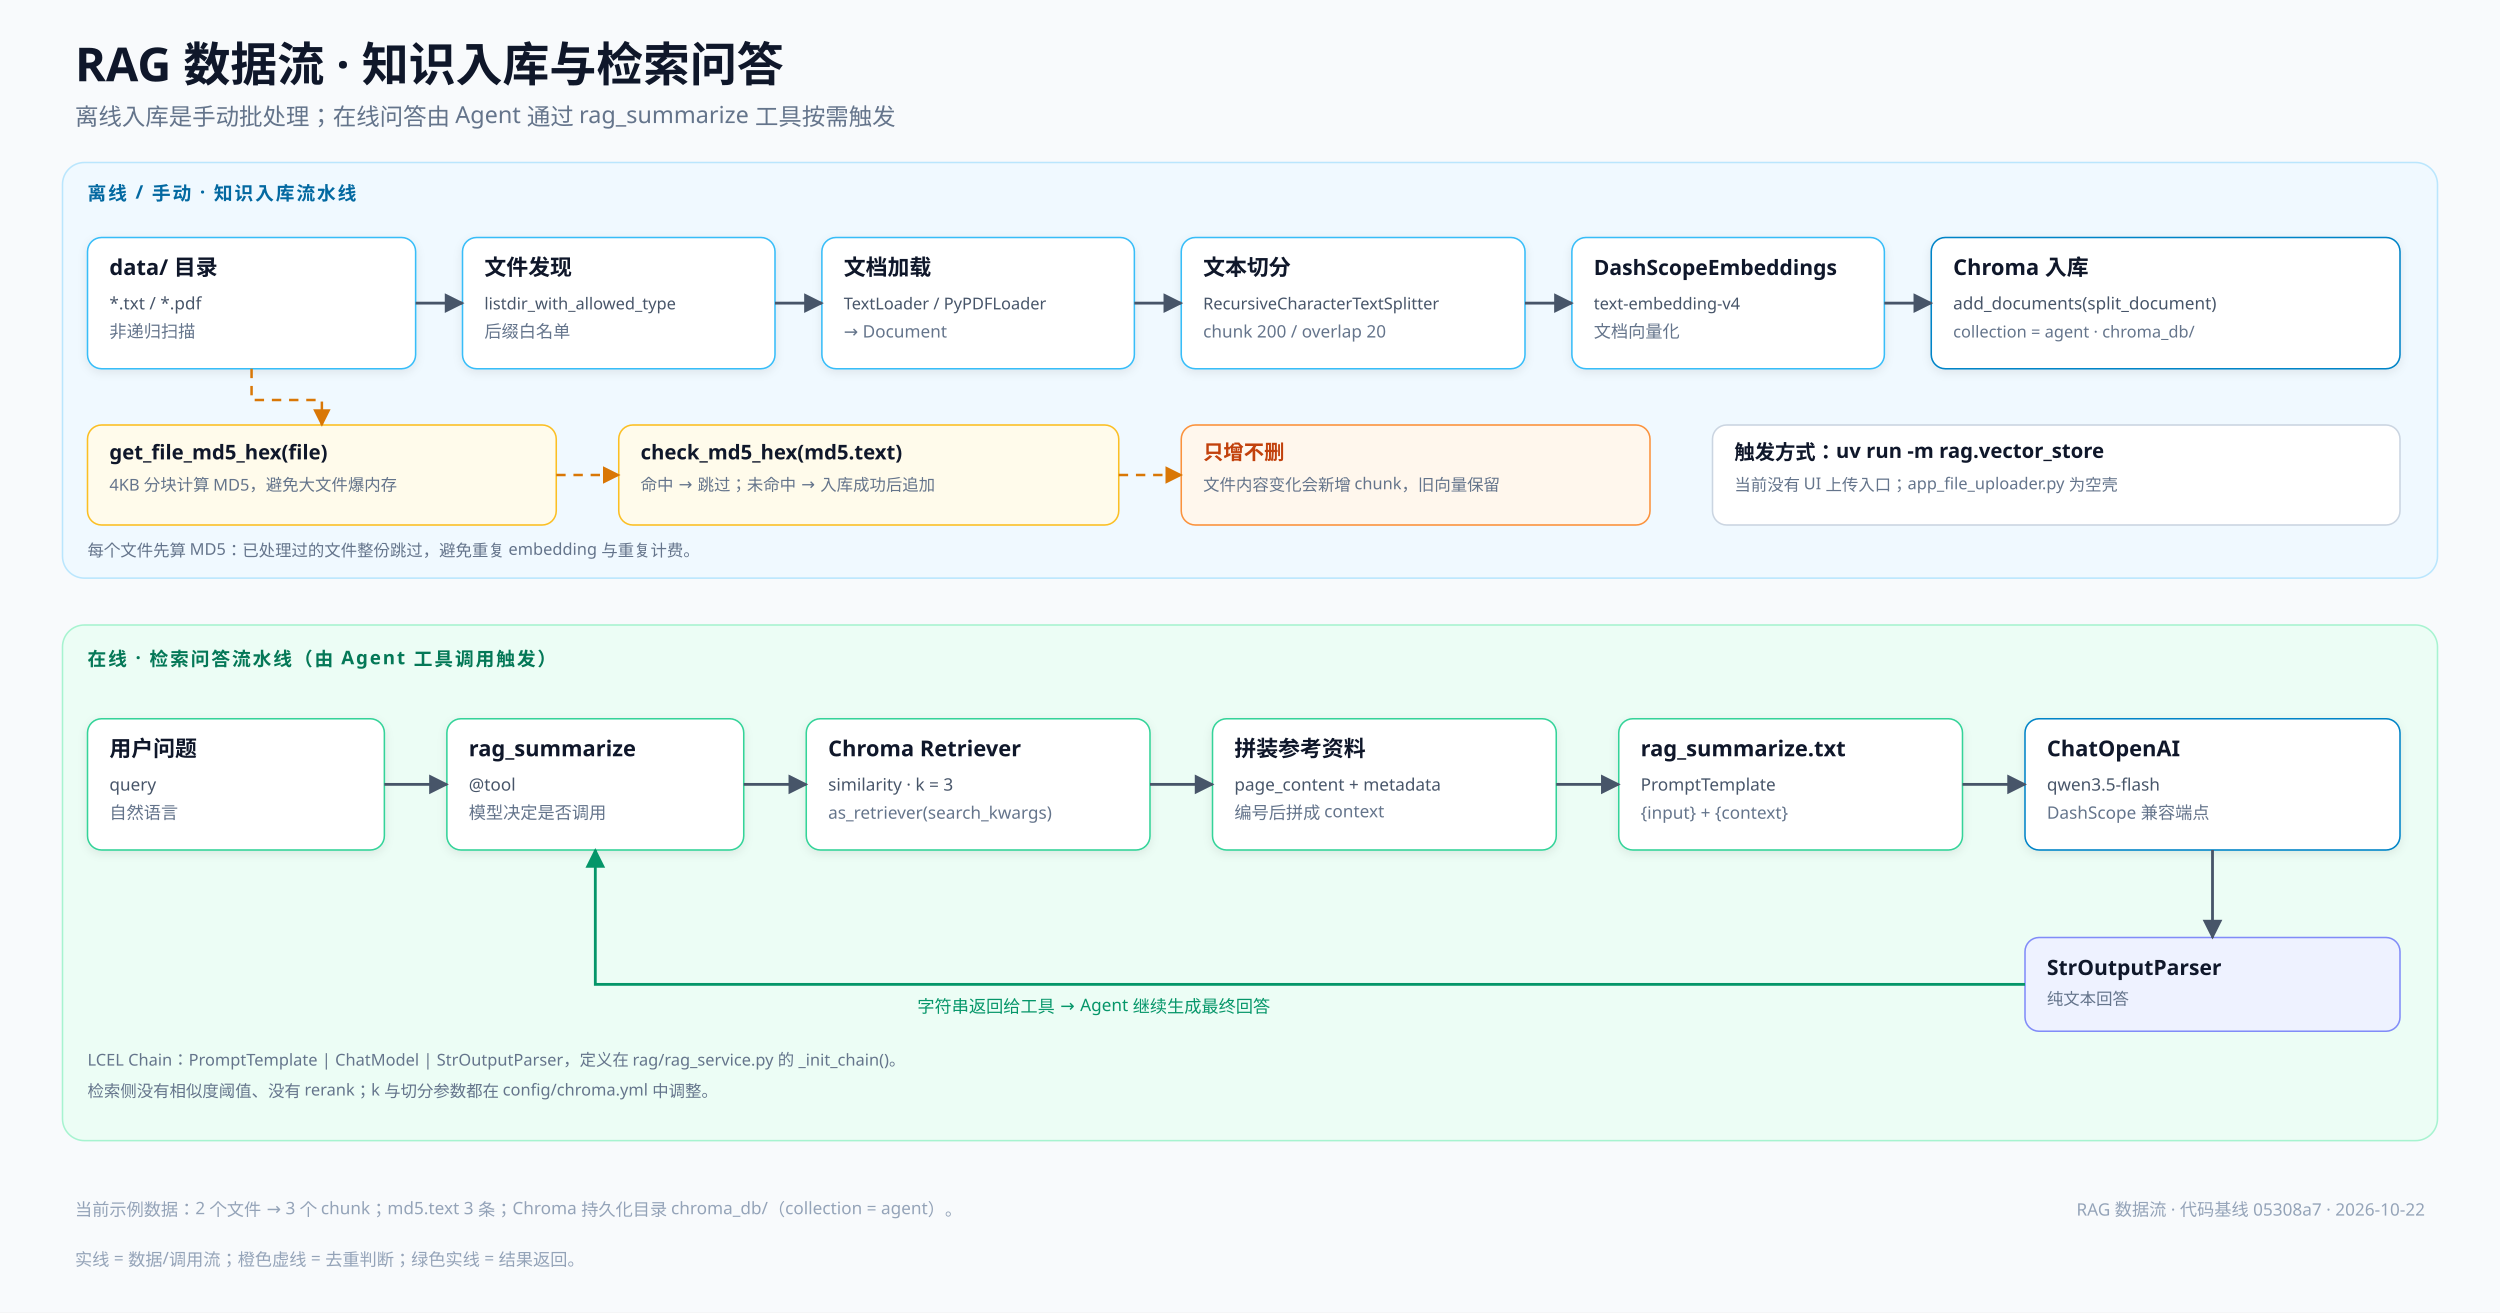
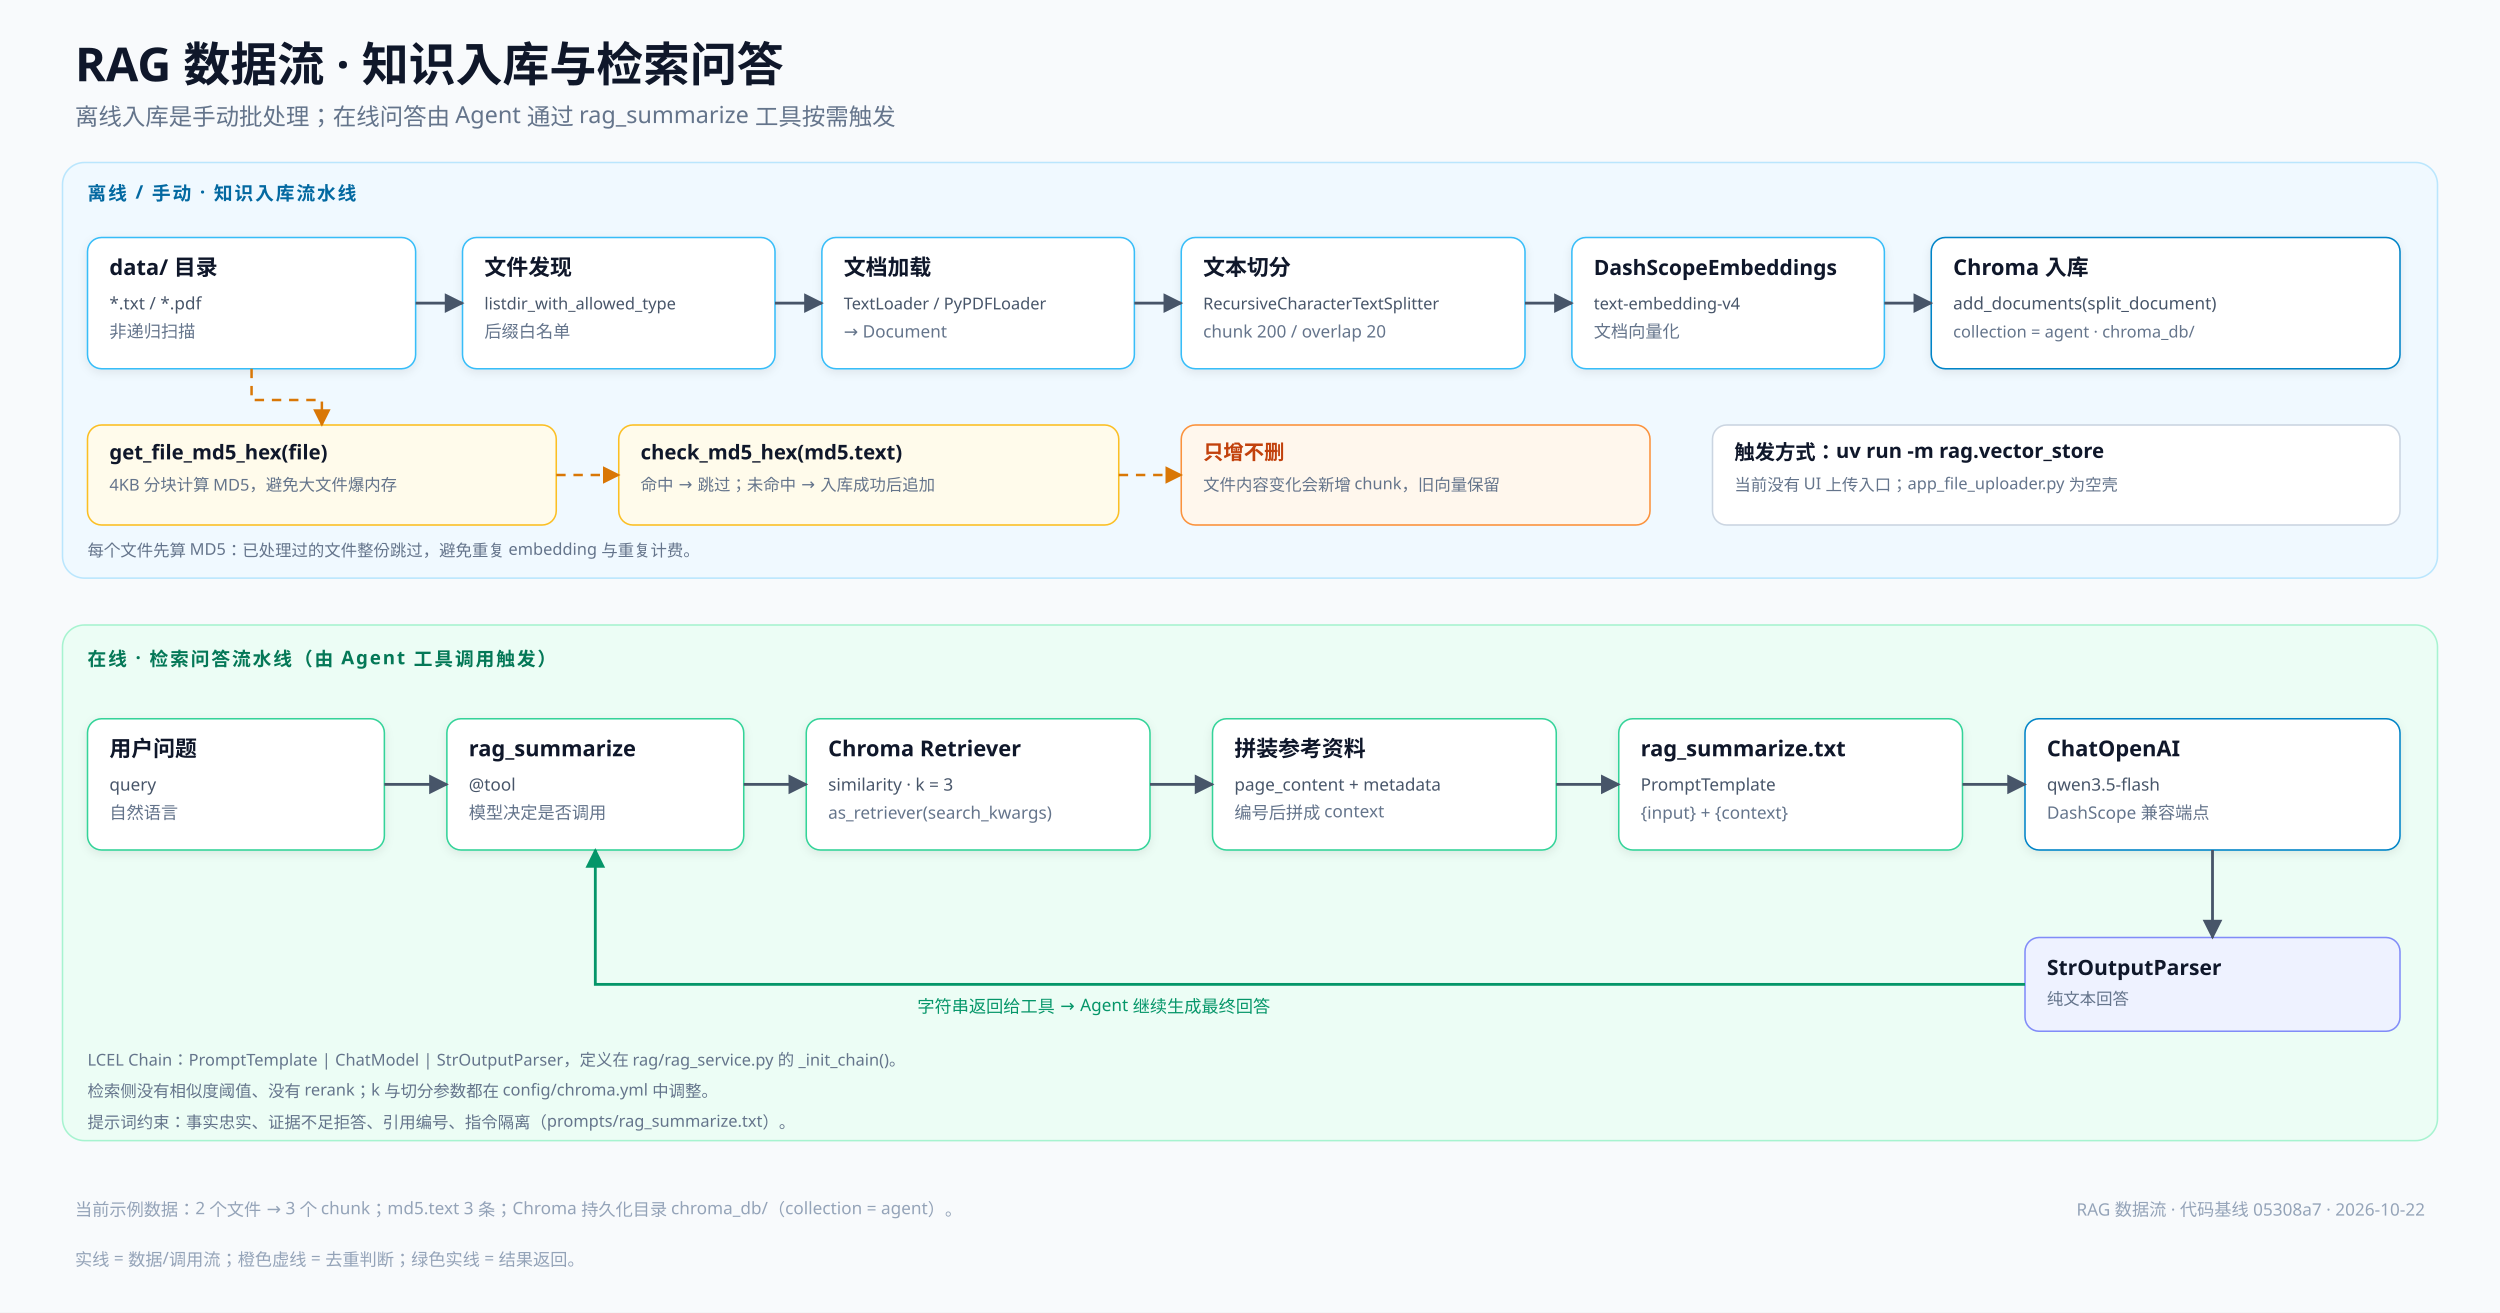
<svg xmlns="http://www.w3.org/2000/svg" width="1600" height="840" viewBox="0 0 1600 840" role="img" aria-labelledby="ragTitle ragDesc">
  <defs>
    <marker id="arrow" viewBox="0 0 10 10" refX="9" refY="5" markerWidth="7" markerHeight="7" orient="auto">
      <path d="M 0 0 L 10 5 L 0 10 z" fill="#475569" />
    </marker>
    <marker id="arrowDash" viewBox="0 0 10 10" refX="9" refY="5" markerWidth="7" markerHeight="7" orient="auto">
      <path d="M 0 0 L 10 5 L 0 10 z" fill="#d97706" />
    </marker>
    <marker id="arrowBack" viewBox="0 0 10 10" refX="9" refY="5" markerWidth="7" markerHeight="7" orient="auto">
      <path d="M 0 0 L 10 5 L 0 10 z" fill="#059669" />
    </marker>
    <filter id="shadow" x="-10%" y="-10%" width="120%" height="120%">
      <feDropShadow dx="0" dy="2" stdDeviation="3" flood-color="#0f172a" flood-opacity="0.08" />
    </filter>
  </defs>
  <rect width="1600" height="840" fill="#f8fafc" />
  <g font-family="Microsoft YaHei, PingFang SC, Segoe UI, sans-serif">
    <text x="48" y="52" font-size="30" font-weight="700" fill="#0f172a">RAG 数据流 · 知识入库与检索问答</text>
    <text x="48" y="80" font-size="15" fill="#64748b">离线入库是手动批处理；在线问答由 Agent 通过 rag_summarize 工具按需触发</text>
    <rect x="40" y="104" width="1520" height="266" rx="14" fill="#f0f9ff" stroke="#bae6fd" />
    <text x="56" y="128" font-size="12" font-weight="600" fill="#0369a1" letter-spacing="1.2">离线 / 手动 · 知识入库流水线</text>
    <rect x="56" y="152" width="210" height="84" rx="9" fill="#ffffff" stroke="#38bdf8" filter="url(#shadow)" />
    <text x="70" y="176" font-size="14" font-weight="700" fill="#0f172a">data/ 目录</text>
    <text x="70" y="198" font-size="11" fill="#475569">*.txt / *.pdf</text>
    <text x="70" y="216" font-size="11" fill="#64748b">非递归扫描</text>
    <rect x="296" y="152" width="200" height="84" rx="9" fill="#ffffff" stroke="#38bdf8" filter="url(#shadow)" />
    <text x="310" y="176" font-size="14" font-weight="700" fill="#0f172a">文件发现</text>
    <text x="310" y="198" font-size="10.5" fill="#475569">listdir_with_allowed_type</text>
    <text x="310" y="216" font-size="11" fill="#64748b">后缀白名单</text>
    <rect x="526" y="152" width="200" height="84" rx="9" fill="#ffffff" stroke="#38bdf8" filter="url(#shadow)" />
    <text x="540" y="176" font-size="14" font-weight="700" fill="#0f172a">文档加载</text>
    <text x="540" y="198" font-size="10.5" fill="#475569">TextLoader / PyPDFLoader</text>
    <text x="540" y="216" font-size="11" fill="#64748b">→ Document</text>
    <rect x="756" y="152" width="220" height="84" rx="9" fill="#ffffff" stroke="#38bdf8" filter="url(#shadow)" />
    <text x="770" y="176" font-size="14" font-weight="700" fill="#0f172a">文本切分</text>
    <text x="770" y="198" font-size="10.5" fill="#475569">RecursiveCharacterTextSplitter</text>
    <text x="770" y="216" font-size="11" fill="#64748b">chunk 200 / overlap 20</text>
    <rect x="1006" y="152" width="200" height="84" rx="9" fill="#ffffff" stroke="#38bdf8" filter="url(#shadow)" />
    <text x="1020" y="176" font-size="13.5" font-weight="700" fill="#0f172a">DashScopeEmbeddings</text>
    <text x="1020" y="198" font-size="10.5" fill="#475569">text-embedding-v4</text>
    <text x="1020" y="216" font-size="11" fill="#64748b">文档向量化</text>
    <rect x="1236" y="152" width="300" height="84" rx="9" fill="#ffffff" stroke="#0284c7" filter="url(#shadow)" />
    <text x="1250" y="176" font-size="14" font-weight="700" fill="#0f172a">Chroma 入库</text>
    <text x="1250" y="198" font-size="11" fill="#475569">add_documents(split_document)</text>
    <text x="1250" y="216" font-size="10.5" fill="#64748b">collection = agent · chroma_db/</text>
    <path d="M266 194 H296" fill="none" stroke="#475569" stroke-width="1.8" marker-end="url(#arrow)" />
    <path d="M496 194 H526" fill="none" stroke="#475569" stroke-width="1.8" marker-end="url(#arrow)" />
    <path d="M726 194 H756" fill="none" stroke="#475569" stroke-width="1.8" marker-end="url(#arrow)" />
    <path d="M976 194 H1006" fill="none" stroke="#475569" stroke-width="1.8" marker-end="url(#arrow)" />
    <path d="M1206 194 H1236" fill="none" stroke="#475569" stroke-width="1.8" marker-end="url(#arrow)" />
    <rect x="56" y="272" width="300" height="64" rx="9" fill="#fffbeb" stroke="#fbbf24" />
    <text x="70" y="294" font-size="13" font-weight="700" fill="#0f172a">get_file_md5_hex(file)</text>
    <text x="70" y="314" font-size="10.5" fill="#64748b">4KB 分块计算 MD5，避免大文件爆内存</text>
    <rect x="396" y="272" width="320" height="64" rx="9" fill="#fffbeb" stroke="#fbbf24" />
    <text x="410" y="294" font-size="13" font-weight="700" fill="#0f172a">check_md5_hex(md5.text)</text>
    <text x="410" y="314" font-size="10.5" fill="#64748b">命中 → 跳过；未命中 → 入库成功后追加</text>
    <rect x="756" y="272" width="300" height="64" rx="9" fill="#fff7ed" stroke="#fb923c" />
    <text x="770" y="294" font-size="13" font-weight="700" fill="#c2410c">只增不删</text>
    <text x="770" y="314" font-size="10.5" fill="#64748b">文件内容变化会新增 chunk，旧向量保留</text>
    <rect x="1096" y="272" width="440" height="64" rx="9" fill="#ffffff" stroke="#cbd5e1" />
    <text x="1110" y="294" font-size="13" font-weight="700" fill="#0f172a">触发方式：uv run -m rag.vector_store</text>
    <text x="1110" y="314" font-size="10.5" fill="#64748b">当前没有 UI 上传入口；app_file_uploader.py 为空壳</text>
    <path d="M161 236 V256 H206 V272" fill="none" stroke="#d97706" stroke-width="1.6" stroke-dasharray="6 5" marker-end="url(#arrowDash)" />
    <path d="M356 304 H396" fill="none" stroke="#d97706" stroke-width="1.6" stroke-dasharray="6 5" marker-end="url(#arrowDash)" />
    <path d="M716 304 H756" fill="none" stroke="#d97706" stroke-width="1.6" stroke-dasharray="6 5" marker-end="url(#arrowDash)" />
    <text x="56" y="356" font-size="10.5" fill="#64748b">每个文件先算 MD5：已处理过的文件整份跳过，避免重复 embedding 与重复计费。</text>
    <rect x="40" y="400" width="1520" height="330" rx="14" fill="#ecfdf5" stroke="#a7f3d0" />
    <text x="56" y="426" font-size="12" font-weight="600" fill="#047857" letter-spacing="1.2">在线 · 检索问答流水线（由 Agent 工具调用触发）</text>
    <rect x="56" y="460" width="190" height="84" rx="9" fill="#ffffff" stroke="#34d399" filter="url(#shadow)" />
    <text x="70" y="484" font-size="14" font-weight="700" fill="#0f172a">用户问题</text>
    <text x="70" y="506" font-size="11" fill="#475569">query</text>
    <text x="70" y="524" font-size="11" fill="#64748b">自然语言</text>
    <rect x="286" y="460" width="190" height="84" rx="9" fill="#ffffff" stroke="#34d399" filter="url(#shadow)" />
    <text x="300" y="484" font-size="14" font-weight="700" fill="#0f172a">rag_summarize</text>
    <text x="300" y="506" font-size="11" fill="#475569">@tool</text>
    <text x="300" y="524" font-size="11" fill="#64748b">模型决定是否调用</text>
    <rect x="516" y="460" width="220" height="84" rx="9" fill="#ffffff" stroke="#34d399" filter="url(#shadow)" />
    <text x="530" y="484" font-size="14" font-weight="700" fill="#0f172a">Chroma Retriever</text>
    <text x="530" y="506" font-size="11" fill="#475569">similarity · k = 3</text>
    <text x="530" y="524" font-size="11" fill="#64748b">as_retriever(search_kwargs)</text>
    <rect x="776" y="460" width="220" height="84" rx="9" fill="#ffffff" stroke="#34d399" filter="url(#shadow)" />
    <text x="790" y="484" font-size="14" font-weight="700" fill="#0f172a">拼装参考资料</text>
    <text x="790" y="506" font-size="11" fill="#475569">page_content + metadata</text>
    <text x="790" y="524" font-size="11" fill="#64748b">编号后拼成 context</text>
    <rect x="1036" y="460" width="220" height="84" rx="9" fill="#ffffff" stroke="#34d399" filter="url(#shadow)" />
    <text x="1050" y="484" font-size="14" font-weight="700" fill="#0f172a">rag_summarize.txt</text>
    <text x="1050" y="506" font-size="11" fill="#475569">PromptTemplate</text>
    <text x="1050" y="524" font-size="11" fill="#64748b">{input} + {context}</text>
    <rect x="1296" y="460" width="240" height="84" rx="9" fill="#ffffff" stroke="#0284c7" filter="url(#shadow)" />
    <text x="1310" y="484" font-size="14" font-weight="700" fill="#0f172a">ChatOpenAI</text>
    <text x="1310" y="506" font-size="11" fill="#475569">qwen3.5-flash</text>
    <text x="1310" y="524" font-size="11" fill="#64748b">DashScope 兼容端点</text>
    <path d="M246 502 H286" fill="none" stroke="#475569" stroke-width="1.8" marker-end="url(#arrow)" />
    <path d="M476 502 H516" fill="none" stroke="#475569" stroke-width="1.8" marker-end="url(#arrow)" />
    <path d="M736 502 H776" fill="none" stroke="#475569" stroke-width="1.8" marker-end="url(#arrow)" />
    <path d="M996 502 H1036" fill="none" stroke="#475569" stroke-width="1.8" marker-end="url(#arrow)" />
    <path d="M1256 502 H1296" fill="none" stroke="#475569" stroke-width="1.8" marker-end="url(#arrow)" />
    <rect x="1296" y="600" width="240" height="60" rx="9" fill="#eef2ff" stroke="#818cf8" />
    <text x="1310" y="624" font-size="13.5" font-weight="700" fill="#0f172a">StrOutputParser</text>
    <text x="1310" y="643" font-size="10.5" fill="#64748b">纯文本回答</text>
    <path d="M1416 544 V600" fill="none" stroke="#475569" stroke-width="1.8" marker-end="url(#arrow)" />
    <path d="M1296 630 H381 V544" fill="none" stroke="#059669" stroke-width="1.8" marker-end="url(#arrowBack)" />
    <text x="700" y="648" font-size="11" fill="#059669" text-anchor="middle">字符串返回给工具 → Agent 继续生成最终回答</text>
    <text x="56" y="682" font-size="10.5" fill="#64748b">LCEL Chain：PromptTemplate | ChatModel | StrOutputParser，定义在 rag/rag_service.py 的 _init_chain()。</text>
    <text x="56" y="702" font-size="10.5" fill="#64748b">检索侧没有相似度阈值、没有 rerank；k 与切分参数都在 config/chroma.yml 中调整。</text>
+     <text x="56" y="722" font-size="10.5" fill="#64748b">提示词约束：事实忠实、证据不足拒答、引用编号、指令隔离（prompts/rag_summarize.txt）。</text>
    <text x="48" y="778" font-size="11" fill="#94a3b8">当前示例数据：2 个文件 → 3 个 chunk；md5.text 3 条；Chroma 持久化目录 chroma_db/（collection = agent）。</text>
    <text x="1552" y="778" font-size="11" fill="#94a3b8" text-anchor="end">RAG 数据流 · 代码基线 05308a7 · 2026-10-22</text>
    <text x="48" y="810" font-size="11" fill="#94a3b8">实线 = 数据/调用流；橙色虚线 = 去重判断；绿色实线 = 结果返回。</text>
  </g>
</svg>
